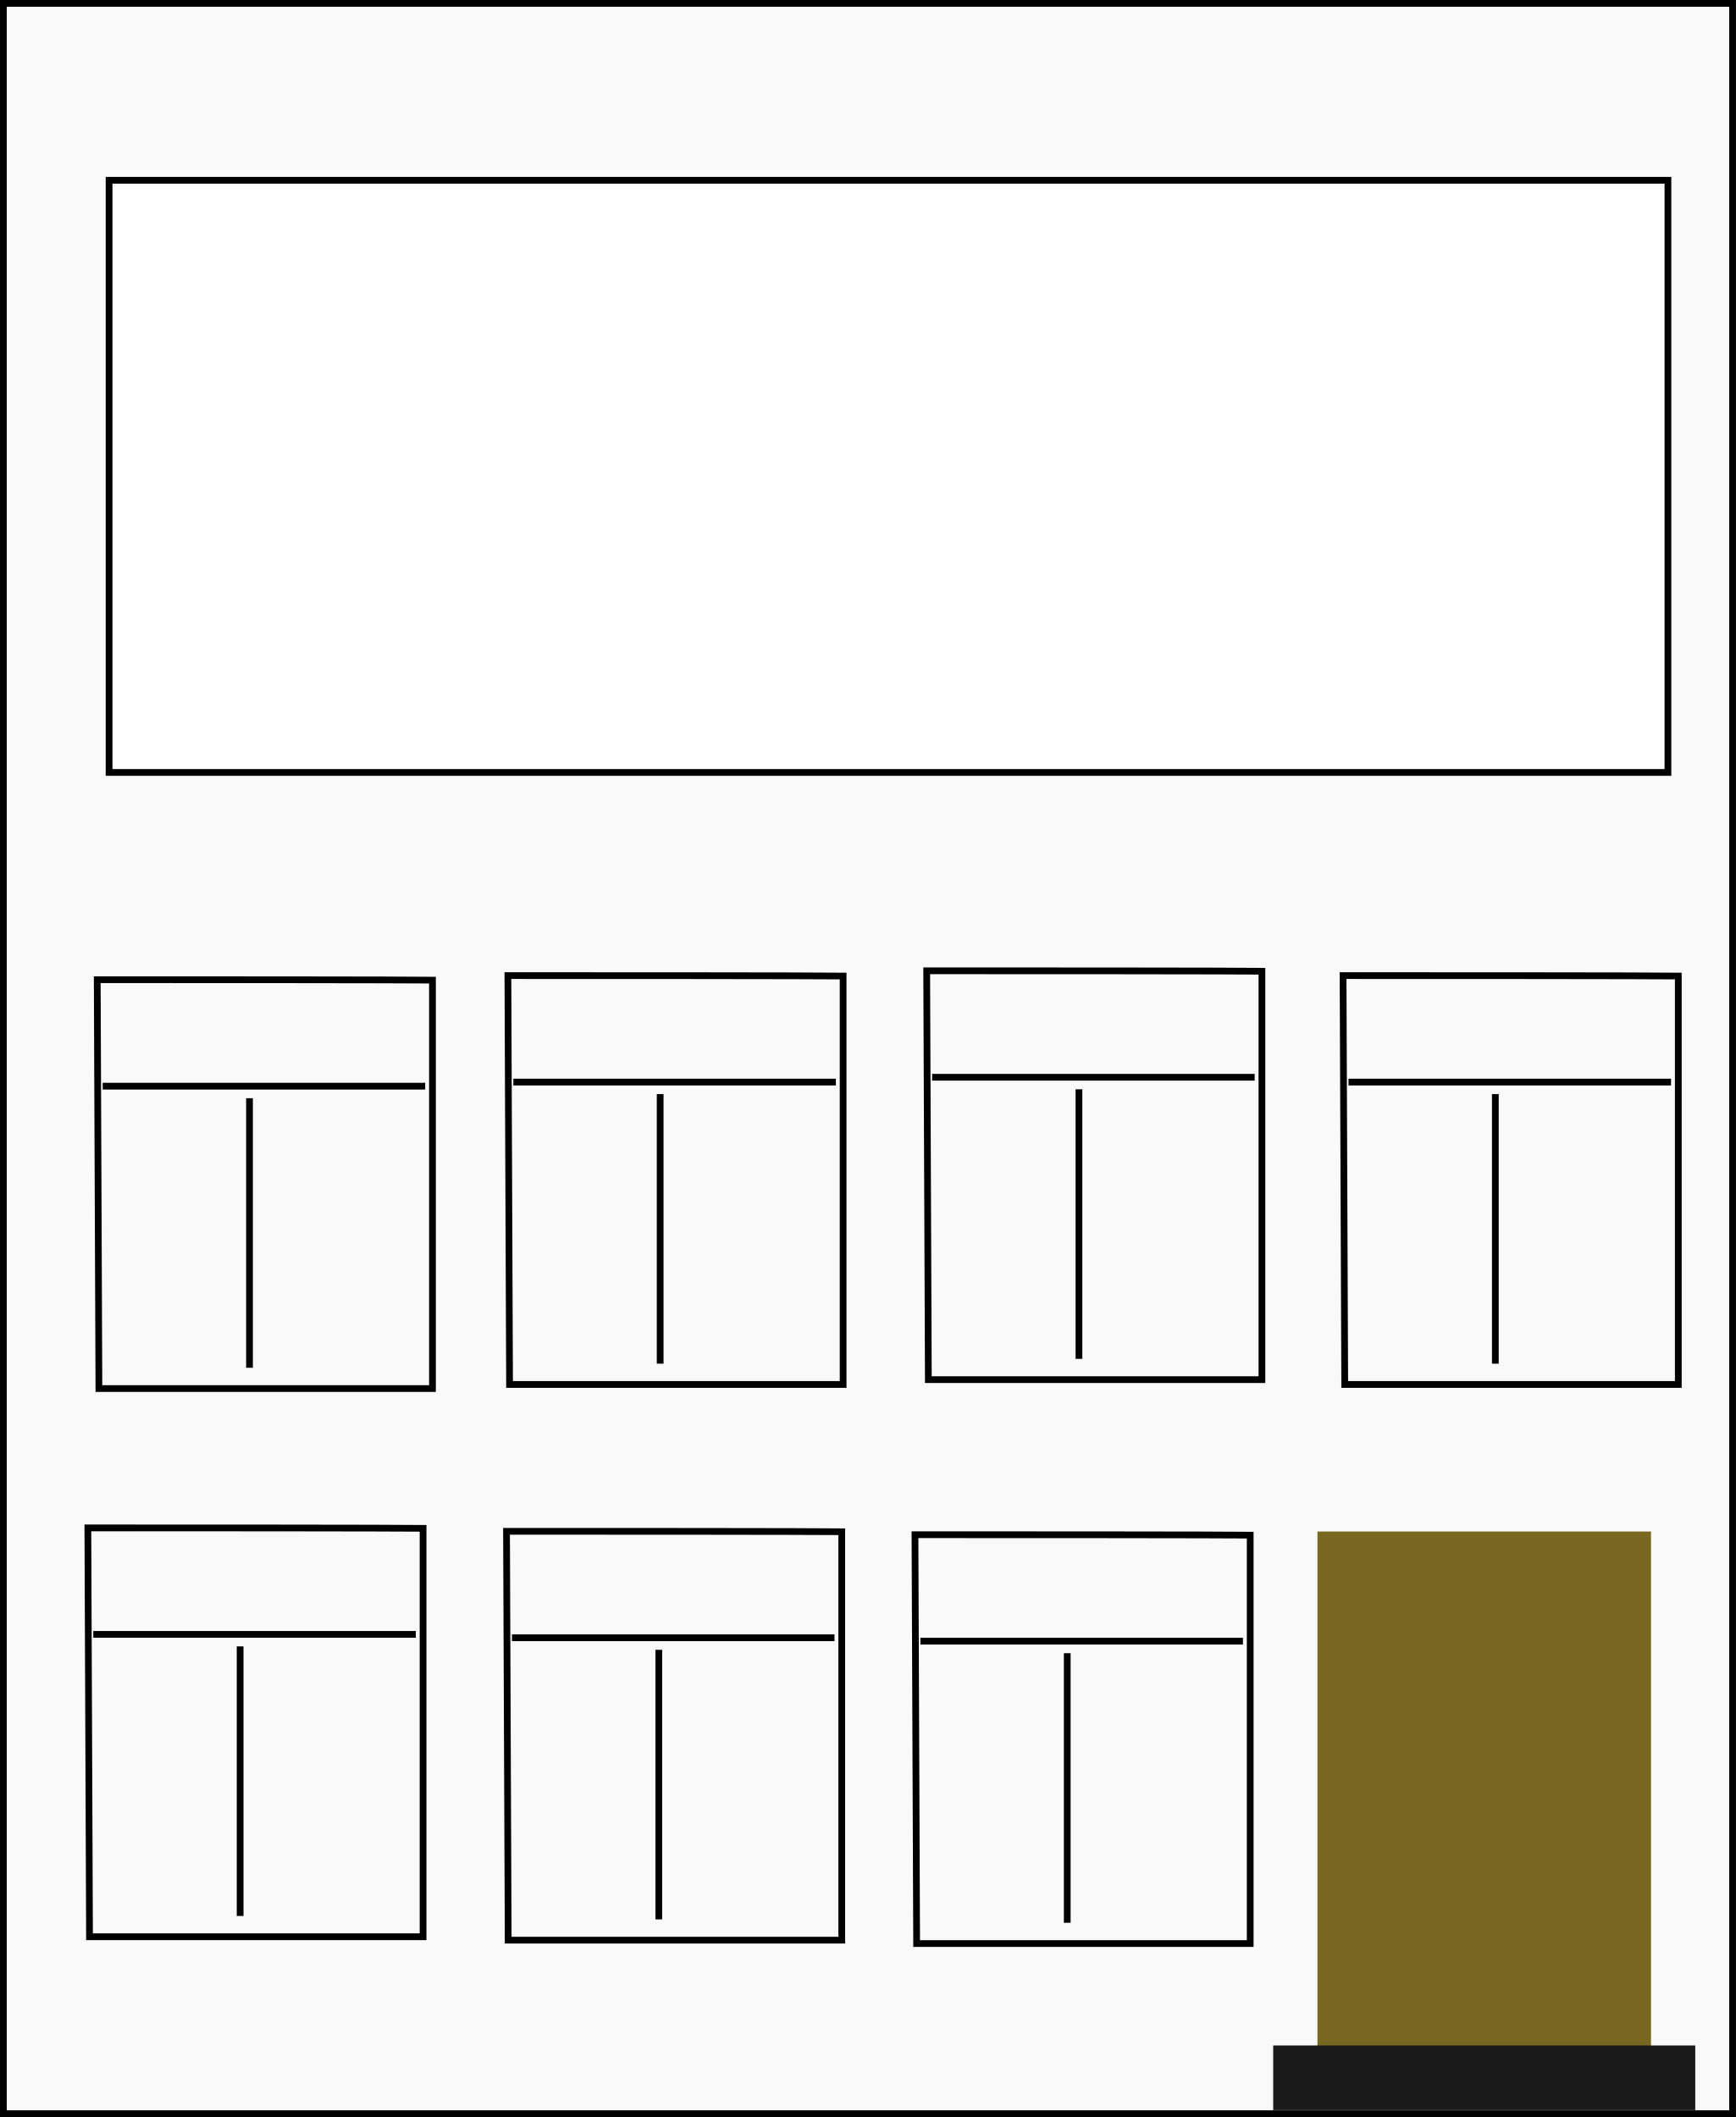
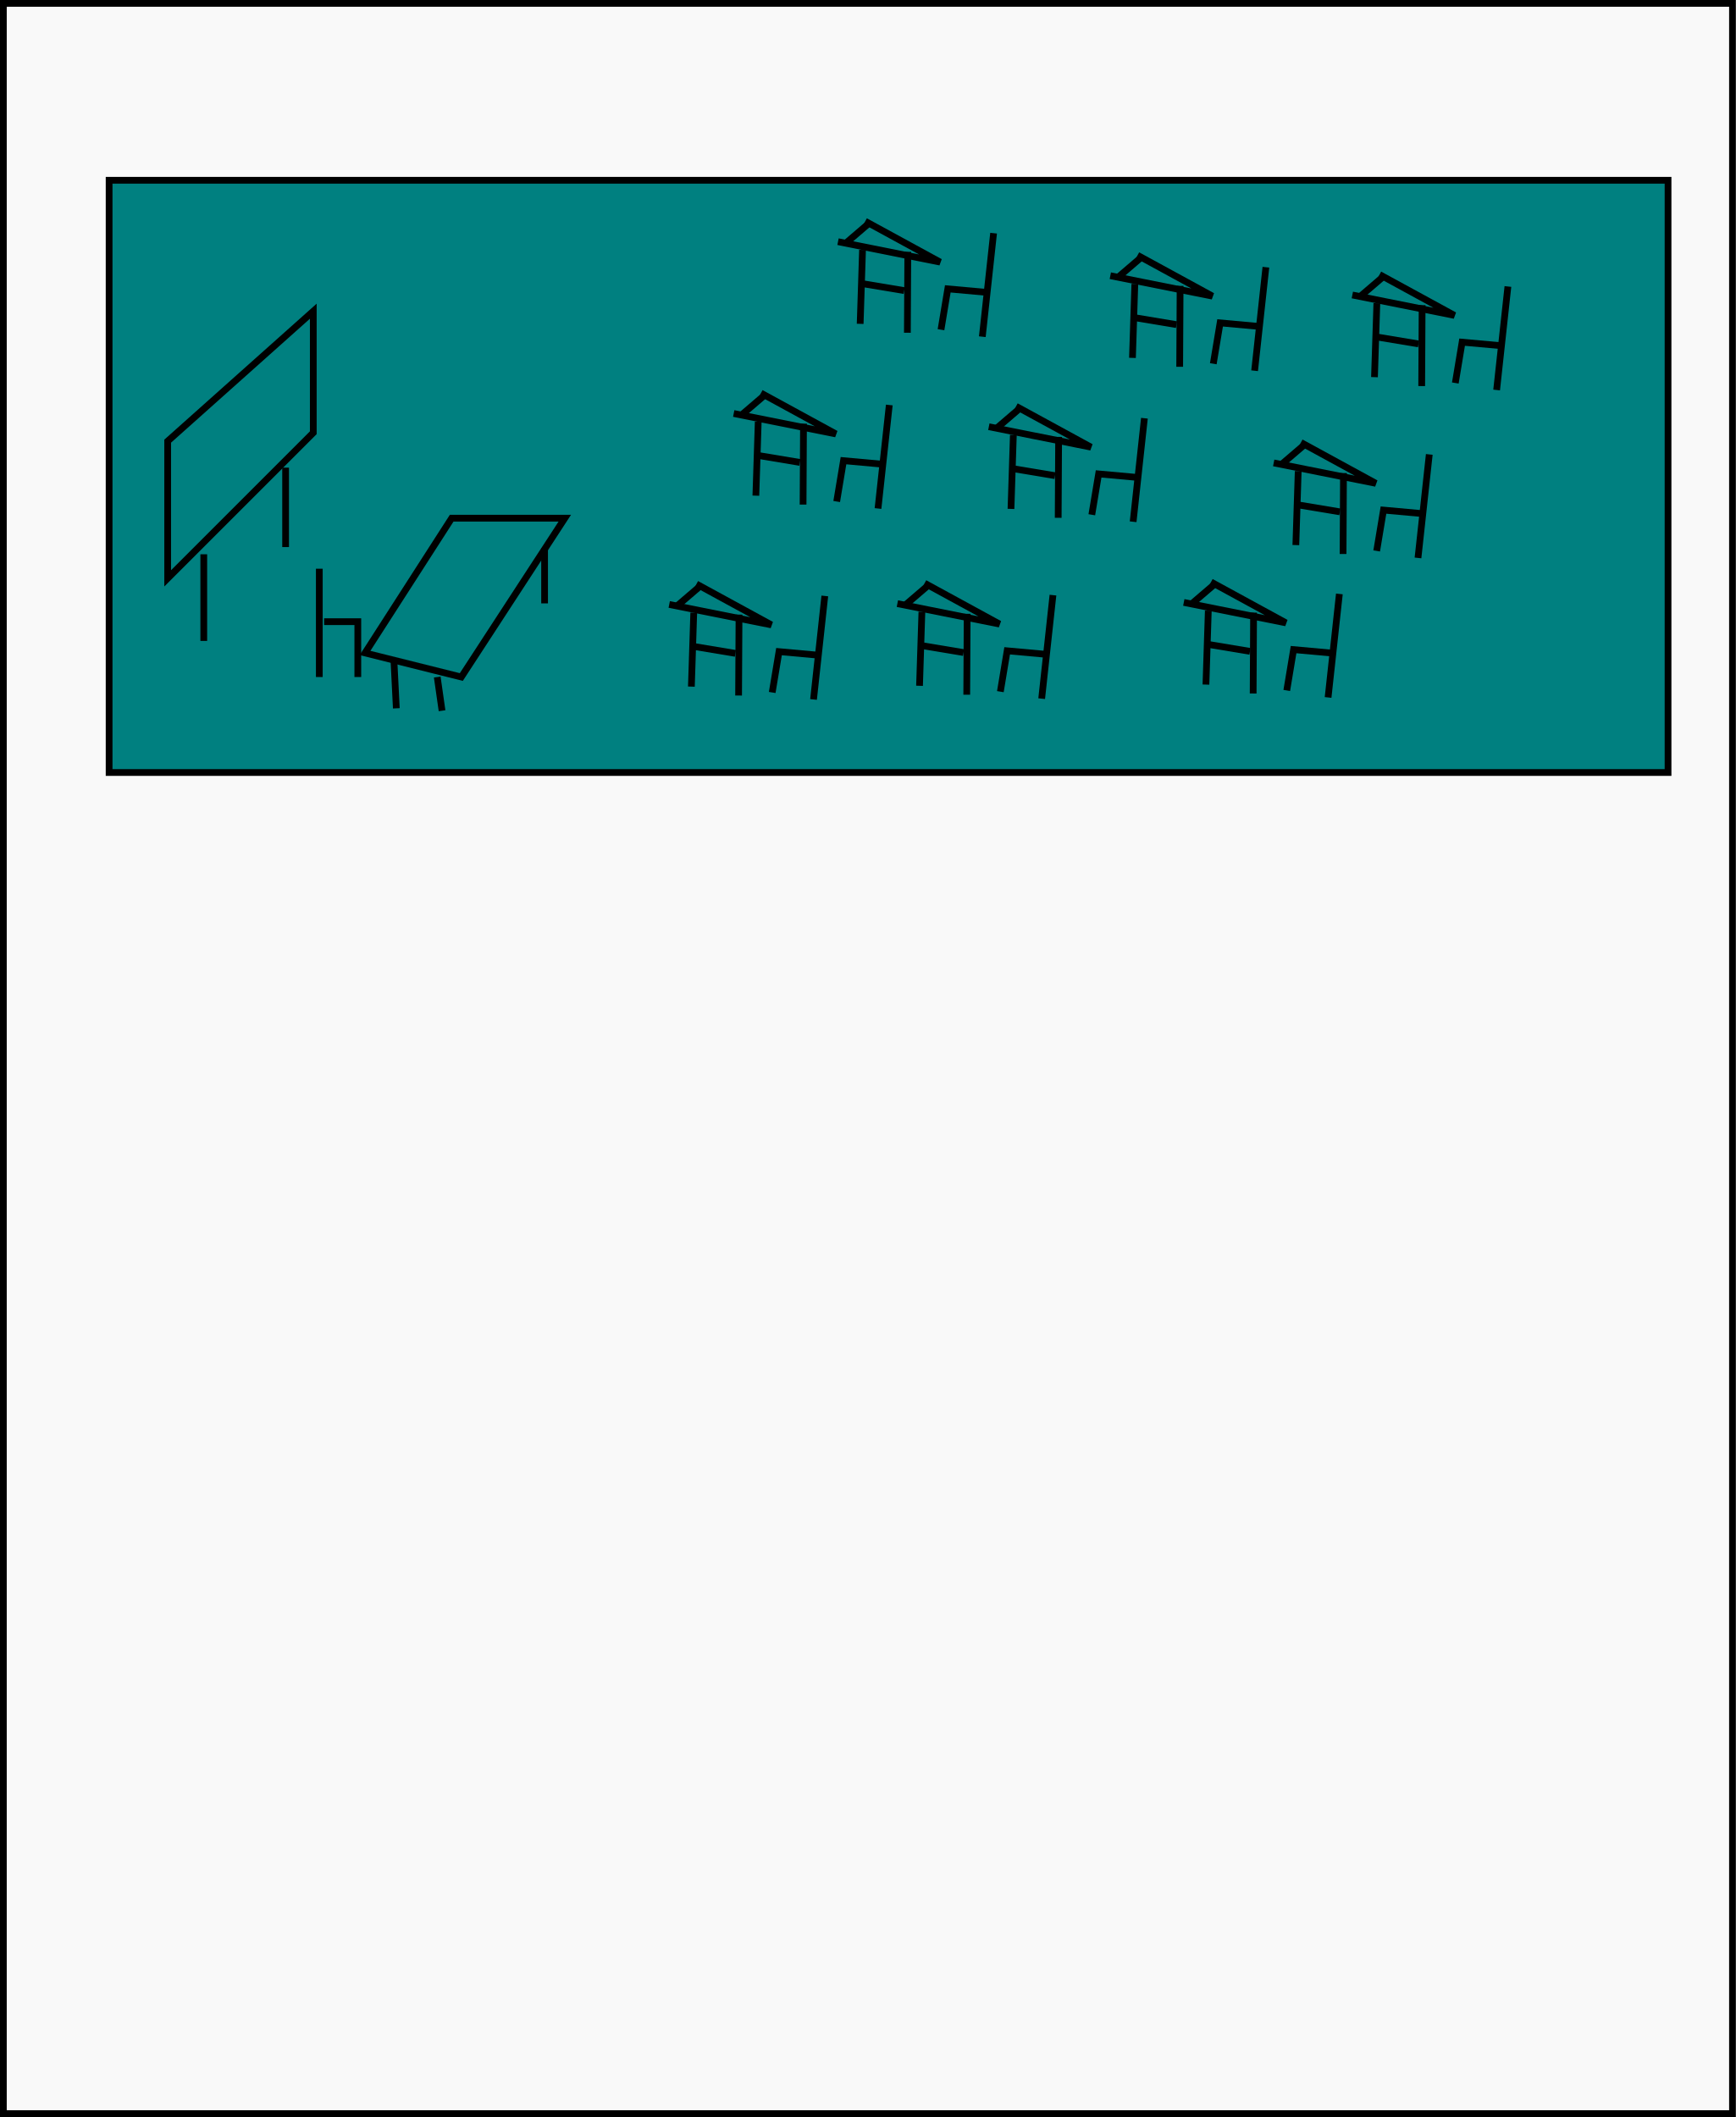
<svg xmlns="http://www.w3.org/2000/svg" width="257.579" height="314.147" id="svg2" version="1.1">
  <defs id="defs4" />
  <g id="layer1" transform="translate(-413.1242,-739.234)">
-     <path style="fill:#f9f9f9;fill-rule:evenodd;stroke:#000000;stroke-width:1px;stroke-linecap:butt;stroke-linejoin:miter;stroke-opacity:1" d="M 0.5 0.5 L 0.5 313.656 L 257.094 313.656 L 257.094 0.5 L 0.5 0.5 z M 16.188 26.75 L 247.5 26.75 L 247.5 114.625 L 16.188 114.625 L 16.188 26.75 z " transform="translate(413.1242,739.234)" id="rect3024" />
-     <rect style="fill:#786721" id="rect3038-9-1-7" width="49.497" height="76.772" x="608.617" y="966.499" />
-     <g id="g3119" transform="translate(0.5050763,-9.091373)">
-       <path transform="translate(0,308.2722)" id="path3115" d="m 427.049,585.435 c 46.467,0 49.743,0.061 49.743,0.061 l 0,60.609 -49.497,0 z" style="fill:none;stroke:#000000;stroke-width:1px;stroke-linecap:butt;stroke-linejoin:miter;stroke-opacity:1" />
-       <path transform="translate(0,308.2722)" id="path3117" d="m 449.643,643.019 0,-40 m -21.786,-1.786 47.857,0" style="fill:none;stroke:#000000;stroke-width:1px;stroke-linecap:butt;stroke-linejoin:miter;stroke-opacity:1" />
+     <rect style="fill:#f9f9f9;fill-rule:evenodd;stroke:#000000;stroke-width:1px;stroke-linecap:butt;stroke-linejoin:miter;stroke-opacity:1" id="rect3024" width="256.579" height="313.147" x="413.624" y="739.734" />
+     <rect style="fill:#008080;stroke:#000000;stroke-opacity:1" id="rect3038" width="231.325" height="87.883" x="429.315" y="765.984" />
+     <path style="fill:none;stroke:#000000;stroke-width:1px;stroke-linecap:butt;stroke-linejoin:miter;stroke-opacity:1" d="m 438.005,804.699 0,20.357 21.607,-21.607 0,-18.036 z" id="path3966" />
+     <path style="fill:none;stroke:#000000;stroke-width:1px;stroke-linecap:butt;stroke-linejoin:miter;stroke-opacity:1" d="m 443.362,821.485 0,12.857" id="path3968" />
+     <path style="fill:none;stroke:#000000;stroke-width:1px;stroke-linecap:butt;stroke-linejoin:miter;stroke-opacity:1" d="m 455.505,808.628 0,11.786" id="path3970" />
+     <path style="fill:none;stroke:#000000;stroke-width:1px;stroke-linecap:butt;stroke-linejoin:miter;stroke-opacity:1" d="m 480.148,816.128 -12.857,20 14.286,3.571 15.357,-23.571 z" id="path3972" />
+     <path style="fill:none;stroke:#000000;stroke-width:1px;stroke-linecap:butt;stroke-linejoin:miter;stroke-opacity:1" d="m 471.577,837.199 0.357,7.143" id="path3974" />
+     <path style="fill:none;stroke:#000000;stroke-width:1px;stroke-linecap:butt;stroke-linejoin:miter;stroke-opacity:1" d="m 478.005,839.699 0.714,5" id="path3976" />
+     <path style="fill:none;stroke:#000000;stroke-width:1px;stroke-linecap:butt;stroke-linejoin:miter;stroke-opacity:1" d="M 493.934,820.557 L 493.934,828.771" id="path3978" />
+     <path style="fill:none;stroke:#000000;stroke-width:1px;stroke-linecap:butt;stroke-linejoin:miter;stroke-opacity:1" d="m 460.505,823.628 0,16.071" id="path3980" />
+     <path style="fill:none;stroke:#000000;stroke-width:1px;stroke-linecap:butt;stroke-linejoin:miter;stroke-opacity:1" d="m 461.219,831.485 5,0 0,8.214" id="path3982" />
+     <g id="g4000" transform="translate(0.5050763,-9.091373)">
+       <path id="path3984" d="m 535.01,836.76 -1.674,15.361" style="fill:none;stroke:#000000;stroke-width:1px;stroke-linecap:butt;stroke-linejoin:miter;stroke-opacity:1" />
+       <path id="path3986" d="m 533.771,845.526 -5.556,-0.505 -1.01,6.061" style="fill:none;stroke:#000000;stroke-width:1px;stroke-linecap:butt;stroke-linejoin:miter;stroke-opacity:1" />
+       <path id="path3988" d="m 515.965,834.99 11.112,6.061 -15.152,-3.03" style="fill:none;stroke:#000000;stroke-width:1px;stroke-linecap:butt;stroke-linejoin:miter;stroke-opacity:1" />
+       <path id="path3990" d="m 515.562,839.242 -0.246,7.697 -0.105,3.275" style="fill:none;stroke:#000000;stroke-width:1px;stroke-linecap:butt;stroke-linejoin:miter;stroke-opacity:1" />
+       <path id="path3992" d="m 522.281,839.531 -0.064,12.005" style="fill:none;stroke:#000000;stroke-width:1px;stroke-linecap:butt;stroke-linejoin:miter;stroke-opacity:1" />
+       <path transform="translate(0,308.2722)" id="path3994" d="m 515.683,535.999 6.061,1.01" style="fill:none;stroke:#000000;stroke-width:1px;stroke-linecap:butt;stroke-linejoin:miter;stroke-opacity:1" />
+       <path id="path3996" d="m 516.721,835.123 -3.536,3.03" style="fill:none;stroke:#000000;stroke-width:1px;stroke-linecap:butt;stroke-linejoin:miter;stroke-opacity:1" />
    </g>
-     <g transform="translate(61.4415,-9.699943)" id="g3119-4">
-       <path transform="translate(0,308.2722)" id="path3115-6" d="m 427.049,585.435 c 46.467,0 49.743,0.061 49.743,0.061 l 0,60.609 -49.497,0 z" style="fill:none;stroke:#000000;stroke-width:1px;stroke-linecap:butt;stroke-linejoin:miter;stroke-opacity:1" />
-       <path transform="translate(0,308.2722)" id="path3117-8" d="m 449.643,643.019 0,-40 m -21.786,-1.786 47.857,0" style="fill:none;stroke:#000000;stroke-width:1px;stroke-linecap:butt;stroke-linejoin:miter;stroke-opacity:1" />
+     <g transform="translate(34.35945,-9.213118)" id="g4000-6">
+       <path id="path3984-6" d="m 535.01,836.76 -1.674,15.361" style="fill:none;stroke:#000000;stroke-width:1px;stroke-linecap:butt;stroke-linejoin:miter;stroke-opacity:1" />
+       <path id="path3986-4" d="m 533.771,845.526 -5.556,-0.505 -1.01,6.061" style="fill:none;stroke:#000000;stroke-width:1px;stroke-linecap:butt;stroke-linejoin:miter;stroke-opacity:1" />
+       <path id="path3988-9" d="m 515.965,834.99 11.112,6.061 -15.152,-3.03" style="fill:none;stroke:#000000;stroke-width:1px;stroke-linecap:butt;stroke-linejoin:miter;stroke-opacity:1" />
+       <path id="path3990-1" d="m 515.562,839.242 -0.246,7.697 -0.105,3.275" style="fill:none;stroke:#000000;stroke-width:1px;stroke-linecap:butt;stroke-linejoin:miter;stroke-opacity:1" />
+       <path id="path3992-2" d="m 522.281,839.531 -0.064,12.005" style="fill:none;stroke:#000000;stroke-width:1px;stroke-linecap:butt;stroke-linejoin:miter;stroke-opacity:1" />
+       <path transform="translate(0,308.2722)" id="path3994-4" d="m 515.683,535.999 6.061,1.01" style="fill:none;stroke:#000000;stroke-width:1px;stroke-linecap:butt;stroke-linejoin:miter;stroke-opacity:1" />
+       <path id="path3996-7" d="m 516.721,835.123 -3.536,3.03" style="fill:none;stroke:#000000;stroke-width:1px;stroke-linecap:butt;stroke-linejoin:miter;stroke-opacity:1" />
    </g>
-     <g transform="translate(123.5844,-10.41423)" id="g3119-4-1">
-       <path transform="translate(0,308.2722)" id="path3115-6-4" d="m 427.049,585.435 c 46.467,0 49.743,0.061 49.743,0.061 l 0,60.609 -49.497,0 z" style="fill:none;stroke:#000000;stroke-width:1px;stroke-linecap:butt;stroke-linejoin:miter;stroke-opacity:1" />
-       <path transform="translate(0,308.2722)" id="path3117-8-8" d="m 449.643,643.019 0,-40 m -21.786,-1.786 47.857,0" style="fill:none;stroke:#000000;stroke-width:1px;stroke-linecap:butt;stroke-linejoin:miter;stroke-opacity:1" />
+     <g transform="translate(10.07374,-37.4274)" id="g4000-6-2">
+       <path id="path3984-6-5" d="m 535.01,836.76 -1.674,15.361" style="fill:none;stroke:#000000;stroke-width:1px;stroke-linecap:butt;stroke-linejoin:miter;stroke-opacity:1" />
+       <path id="path3986-4-9" d="m 533.771,845.526 -5.556,-0.505 -1.01,6.061" style="fill:none;stroke:#000000;stroke-width:1px;stroke-linecap:butt;stroke-linejoin:miter;stroke-opacity:1" />
+       <path id="path3988-9-6" d="m 515.965,834.99 11.112,6.061 -15.152,-3.03" style="fill:none;stroke:#000000;stroke-width:1px;stroke-linecap:butt;stroke-linejoin:miter;stroke-opacity:1" />
+       <path id="path3990-1-6" d="m 515.562,839.242 -0.246,7.697 -0.105,3.275" style="fill:none;stroke:#000000;stroke-width:1px;stroke-linecap:butt;stroke-linejoin:miter;stroke-opacity:1" />
+       <path id="path3992-2-1" d="m 522.281,839.531 -0.064,12.005" style="fill:none;stroke:#000000;stroke-width:1px;stroke-linecap:butt;stroke-linejoin:miter;stroke-opacity:1" />
+       <path transform="translate(0,308.2722)" id="path3994-4-8" d="m 515.683,535.999 6.061,1.01" style="fill:none;stroke:#000000;stroke-width:1px;stroke-linecap:butt;stroke-linejoin:miter;stroke-opacity:1" />
+       <path id="path3996-7-2" d="m 516.721,835.123 -3.536,3.03" style="fill:none;stroke:#000000;stroke-width:1px;stroke-linecap:butt;stroke-linejoin:miter;stroke-opacity:1" />
    </g>
-     <g transform="translate(185.3701,-9.699943)" id="g3119-4-1-3">
-       <path transform="translate(0,308.2722)" id="path3115-6-4-1" d="m 427.049,585.435 c 46.467,0 49.743,0.061 49.743,0.061 l 0,60.609 -49.497,0 z" style="fill:none;stroke:#000000;stroke-width:1px;stroke-linecap:butt;stroke-linejoin:miter;stroke-opacity:1" />
-       <path transform="translate(0,308.2722)" id="path3117-8-8-9" d="m 449.643,643.019 0,-40 m -21.786,-1.786 47.857,0" style="fill:none;stroke:#000000;stroke-width:1px;stroke-linecap:butt;stroke-linejoin:miter;stroke-opacity:1" />
+     <g transform="translate(47.93088,-35.46312)" id="g4000-6-1">
+       <path id="path3984-6-1" d="m 535.01,836.76 -1.674,15.361" style="fill:none;stroke:#000000;stroke-width:1px;stroke-linecap:butt;stroke-linejoin:miter;stroke-opacity:1" />
+       <path id="path3986-4-0" d="m 533.771,845.526 -5.556,-0.505 -1.01,6.061" style="fill:none;stroke:#000000;stroke-width:1px;stroke-linecap:butt;stroke-linejoin:miter;stroke-opacity:1" />
+       <path id="path3988-9-0" d="m 515.965,834.99 11.112,6.061 -15.152,-3.03" style="fill:none;stroke:#000000;stroke-width:1px;stroke-linecap:butt;stroke-linejoin:miter;stroke-opacity:1" />
+       <path id="path3990-1-3" d="m 515.562,839.242 -0.246,7.697 -0.105,3.275" style="fill:none;stroke:#000000;stroke-width:1px;stroke-linecap:butt;stroke-linejoin:miter;stroke-opacity:1" />
+       <path id="path3992-2-9" d="m 522.281,839.531 -0.064,12.005" style="fill:none;stroke:#000000;stroke-width:1px;stroke-linecap:butt;stroke-linejoin:miter;stroke-opacity:1" />
+       <path transform="translate(0,308.2722)" id="path3994-4-6" d="m 515.683,535.999 6.061,1.01" style="fill:none;stroke:#000000;stroke-width:1px;stroke-linecap:butt;stroke-linejoin:miter;stroke-opacity:1" />
+       <path id="path3996-7-1" d="m 516.721,835.123 -3.536,3.03" style="fill:none;stroke:#000000;stroke-width:1px;stroke-linecap:butt;stroke-linejoin:miter;stroke-opacity:1" />
    </g>
-     <g transform="translate(121.8459,73.26669)" id="g3119-9">
-       <path transform="translate(0,308.2722)" id="path3115-2" d="m 427.049,585.435 c 46.467,0 49.743,0.061 49.743,0.061 l 0,60.609 -49.497,0 z" style="fill:none;stroke:#000000;stroke-width:1px;stroke-linecap:butt;stroke-linejoin:miter;stroke-opacity:1" />
-       <path transform="translate(0,308.2722)" id="path3117-7" d="m 449.643,643.019 0,-40 m -21.786,-1.786 47.857,0" style="fill:none;stroke:#000000;stroke-width:1px;stroke-linecap:butt;stroke-linejoin:miter;stroke-opacity:1" />
+     <g transform="translate(76.85945,-9.39169)" id="g4000-6-8">
+       <path id="path3984-6-9" d="m 535.01,836.76 -1.674,15.361" style="fill:none;stroke:#000000;stroke-width:1px;stroke-linecap:butt;stroke-linejoin:miter;stroke-opacity:1" />
+       <path id="path3986-4-7" d="m 533.771,845.526 -5.556,-0.505 -1.01,6.061" style="fill:none;stroke:#000000;stroke-width:1px;stroke-linecap:butt;stroke-linejoin:miter;stroke-opacity:1" />
+       <path id="path3988-9-63" d="m 515.965,834.99 11.112,6.061 -15.152,-3.03" style="fill:none;stroke:#000000;stroke-width:1px;stroke-linecap:butt;stroke-linejoin:miter;stroke-opacity:1" />
+       <path id="path3990-1-9" d="m 515.562,839.242 -0.246,7.697 -0.105,3.275" style="fill:none;stroke:#000000;stroke-width:1px;stroke-linecap:butt;stroke-linejoin:miter;stroke-opacity:1" />
+       <path id="path3992-2-7" d="m 522.281,839.531 -0.064,12.005" style="fill:none;stroke:#000000;stroke-width:1px;stroke-linecap:butt;stroke-linejoin:miter;stroke-opacity:1" />
+       <path transform="translate(0,308.2722)" id="path3994-4-1" d="m 515.683,535.999 6.061,1.01" style="fill:none;stroke:#000000;stroke-width:1px;stroke-linecap:butt;stroke-linejoin:miter;stroke-opacity:1" />
+       <path id="path3996-7-7" d="m 516.721,835.123 -3.536,3.03" style="fill:none;stroke:#000000;stroke-width:1px;stroke-linecap:butt;stroke-linejoin:miter;stroke-opacity:1" />
    </g>
-     <g transform="translate(-0.8876032,72.25653)" id="g3119-0">
-       <path transform="translate(0,308.2722)" id="path3115-28" d="m 427.049,585.435 c 46.467,0 49.743,0.061 49.743,0.061 l 0,60.609 -49.497,0 z" style="fill:none;stroke:#000000;stroke-width:1px;stroke-linecap:butt;stroke-linejoin:miter;stroke-opacity:1" />
-       <path transform="translate(0,308.2722)" id="path3117-4" d="m 449.643,643.019 0,-40 m -21.786,-1.786 47.857,0" style="fill:none;stroke:#000000;stroke-width:1px;stroke-linecap:butt;stroke-linejoin:miter;stroke-opacity:1" />
+     <g transform="translate(101.8691,-55.01316)" id="g4000-6-10">
+       <path id="path3984-6-95" d="m 535.01,836.76 -1.674,15.361" style="fill:none;stroke:#000000;stroke-width:1px;stroke-linecap:butt;stroke-linejoin:miter;stroke-opacity:1" />
+       <path id="path3986-4-4" d="m 533.771,845.526 -5.556,-0.505 -1.01,6.061" style="fill:none;stroke:#000000;stroke-width:1px;stroke-linecap:butt;stroke-linejoin:miter;stroke-opacity:1" />
+       <path id="path3988-9-8" d="m 515.965,834.99 11.112,6.061 -15.152,-3.03" style="fill:none;stroke:#000000;stroke-width:1px;stroke-linecap:butt;stroke-linejoin:miter;stroke-opacity:1" />
+       <path id="path3990-1-0" d="m 515.562,839.242 -0.246,7.697 -0.105,3.275" style="fill:none;stroke:#000000;stroke-width:1px;stroke-linecap:butt;stroke-linejoin:miter;stroke-opacity:1" />
+       <path id="path3992-2-17" d="m 522.281,839.531 -0.064,12.005" style="fill:none;stroke:#000000;stroke-width:1px;stroke-linecap:butt;stroke-linejoin:miter;stroke-opacity:1" />
+       <path transform="translate(0,308.2722)" id="path3994-4-67" d="m 515.683,535.999 6.061,1.01" style="fill:none;stroke:#000000;stroke-width:1px;stroke-linecap:butt;stroke-linejoin:miter;stroke-opacity:1" />
+       <path id="path3996-7-8" d="m 516.721,835.123 -3.536,3.03" style="fill:none;stroke:#000000;stroke-width:1px;stroke-linecap:butt;stroke-linejoin:miter;stroke-opacity:1" />
    </g>
-     <g transform="translate(61.23678,72.76161)" id="g3119-7">
-       <path transform="translate(0,308.2722)" id="path3115-0" d="m 427.049,585.435 c 46.467,0 49.743,0.061 49.743,0.061 l 0,60.609 -49.497,0 z" style="fill:none;stroke:#000000;stroke-width:1px;stroke-linecap:butt;stroke-linejoin:miter;stroke-opacity:1" />
-       <path transform="translate(0,308.2722)" id="path3117-71" d="m 449.643,643.019 0,-40 m -21.786,-1.786 47.857,0" style="fill:none;stroke:#000000;stroke-width:1px;stroke-linecap:butt;stroke-linejoin:miter;stroke-opacity:1" />
+     <g transform="translate(90.20062,-30.09425)" id="g4000-6-6">
+       <path id="path3984-6-11" d="m 535.01,836.76 -1.674,15.361" style="fill:none;stroke:#000000;stroke-width:1px;stroke-linecap:butt;stroke-linejoin:miter;stroke-opacity:1" />
+       <path id="path3986-4-8" d="m 533.771,845.526 -5.556,-0.505 -1.01,6.061" style="fill:none;stroke:#000000;stroke-width:1px;stroke-linecap:butt;stroke-linejoin:miter;stroke-opacity:1" />
+       <path id="path3988-9-1" d="m 515.965,834.99 11.112,6.061 -15.152,-3.03" style="fill:none;stroke:#000000;stroke-width:1px;stroke-linecap:butt;stroke-linejoin:miter;stroke-opacity:1" />
+       <path id="path3990-1-4" d="m 515.562,839.242 -0.246,7.697 -0.105,3.275" style="fill:none;stroke:#000000;stroke-width:1px;stroke-linecap:butt;stroke-linejoin:miter;stroke-opacity:1" />
+       <path id="path3992-2-3" d="m 522.281,839.531 -0.064,12.005" style="fill:none;stroke:#000000;stroke-width:1px;stroke-linecap:butt;stroke-linejoin:miter;stroke-opacity:1" />
+       <path transform="translate(0,308.2722)" id="path3994-4-0" d="m 515.683,535.999 6.061,1.01" style="fill:none;stroke:#000000;stroke-width:1px;stroke-linecap:butt;stroke-linejoin:miter;stroke-opacity:1" />
+       <path id="path3996-7-0" d="m 516.721,835.123 -3.536,3.03" style="fill:none;stroke:#000000;stroke-width:1px;stroke-linecap:butt;stroke-linejoin:miter;stroke-opacity:1" />
    </g>
-     <rect style="fill:#1a1a1a" id="rect3038-9-1-7-1" width="62.629" height="9.596" x="602.051" y="1042.766" />
+     <g transform="translate(65.95695,-57.87344)" id="g4000-6-4">
+       <path id="path3984-6-0" d="m 535.01,836.76 -1.674,15.361" style="fill:none;stroke:#000000;stroke-width:1px;stroke-linecap:butt;stroke-linejoin:miter;stroke-opacity:1" />
+       <path id="path3986-4-2" d="m 533.771,845.526 -5.556,-0.505 -1.01,6.061" style="fill:none;stroke:#000000;stroke-width:1px;stroke-linecap:butt;stroke-linejoin:miter;stroke-opacity:1" />
+       <path id="path3988-9-2" d="m 515.965,834.99 11.112,6.061 -15.152,-3.03" style="fill:none;stroke:#000000;stroke-width:1px;stroke-linecap:butt;stroke-linejoin:miter;stroke-opacity:1" />
+       <path id="path3990-1-67" d="m 515.562,839.242 -0.246,7.697 -0.105,3.275" style="fill:none;stroke:#000000;stroke-width:1px;stroke-linecap:butt;stroke-linejoin:miter;stroke-opacity:1" />
+       <path id="path3992-2-34" d="m 522.281,839.531 -0.064,12.005" style="fill:none;stroke:#000000;stroke-width:1px;stroke-linecap:butt;stroke-linejoin:miter;stroke-opacity:1" />
+       <path transform="translate(0,308.2722)" id="path3994-4-82" d="m 515.683,535.999 6.061,1.01" style="fill:none;stroke:#000000;stroke-width:1px;stroke-linecap:butt;stroke-linejoin:miter;stroke-opacity:1" />
+       <path id="path3996-7-78" d="m 516.721,835.123 -3.536,3.03" style="fill:none;stroke:#000000;stroke-width:1px;stroke-linecap:butt;stroke-linejoin:miter;stroke-opacity:1" />
+     </g>
+     <g transform="translate(25.55085,-62.92421)" id="g4000-6-3">
+       <path id="path3984-6-54" d="m 535.01,836.76 -1.674,15.361" style="fill:none;stroke:#000000;stroke-width:1px;stroke-linecap:butt;stroke-linejoin:miter;stroke-opacity:1" />
+       <path id="path3986-4-1" d="m 533.771,845.526 -5.556,-0.505 -1.01,6.061" style="fill:none;stroke:#000000;stroke-width:1px;stroke-linecap:butt;stroke-linejoin:miter;stroke-opacity:1" />
+       <path id="path3988-9-7" d="m 515.965,834.99 11.112,6.061 -15.152,-3.03" style="fill:none;stroke:#000000;stroke-width:1px;stroke-linecap:butt;stroke-linejoin:miter;stroke-opacity:1" />
+       <path id="path3990-1-7" d="m 515.562,839.242 -0.246,7.697 -0.105,3.275" style="fill:none;stroke:#000000;stroke-width:1px;stroke-linecap:butt;stroke-linejoin:miter;stroke-opacity:1" />
+       <path id="path3992-2-8" d="m 522.281,839.531 -0.064,12.005" style="fill:none;stroke:#000000;stroke-width:1px;stroke-linecap:butt;stroke-linejoin:miter;stroke-opacity:1" />
+       <path transform="translate(0,308.2722)" id="path3994-4-5" d="m 515.683,535.999 6.061,1.01" style="fill:none;stroke:#000000;stroke-width:1px;stroke-linecap:butt;stroke-linejoin:miter;stroke-opacity:1" />
+       <path id="path3996-7-6" d="m 516.721,835.123 -3.536,3.03" style="fill:none;stroke:#000000;stroke-width:1px;stroke-linecap:butt;stroke-linejoin:miter;stroke-opacity:1" />
+     </g>
  </g>
</svg>
